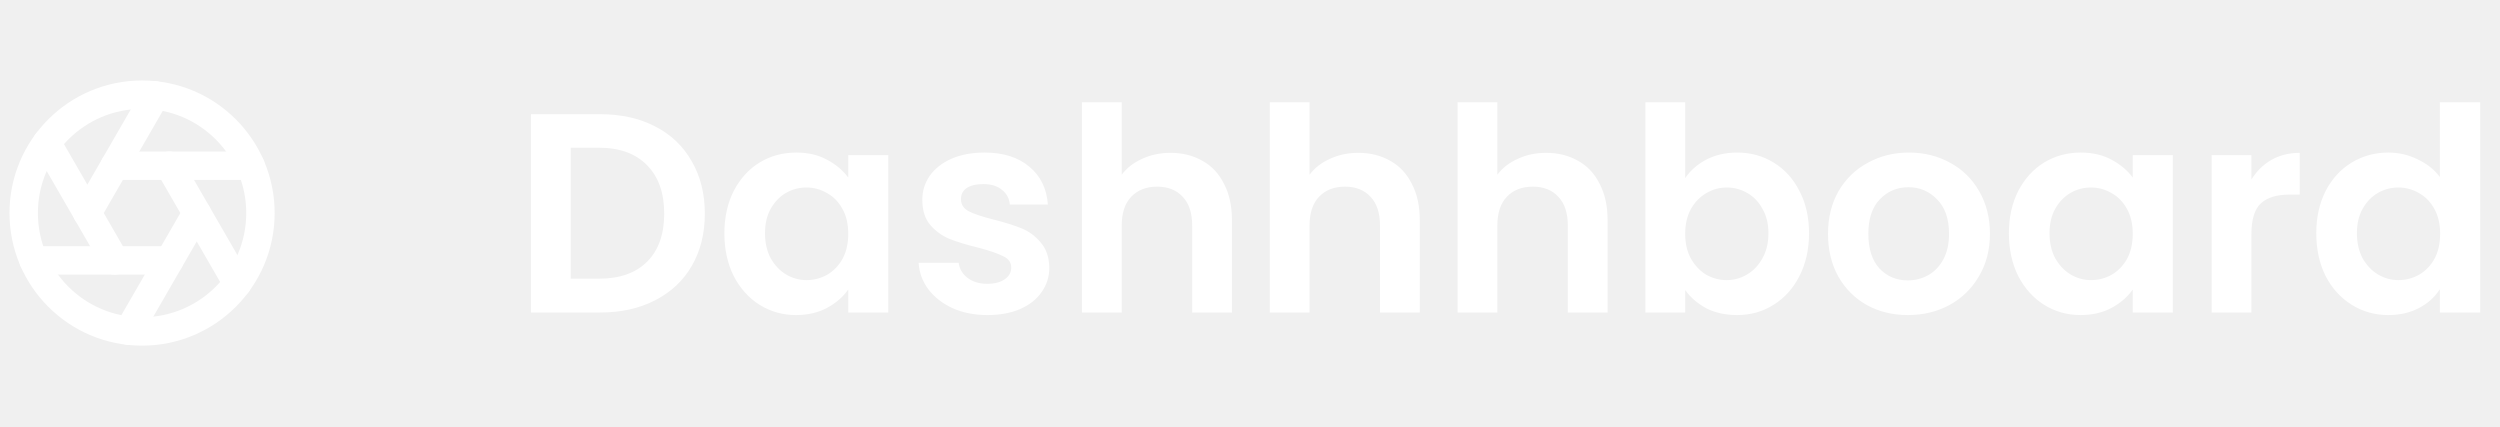
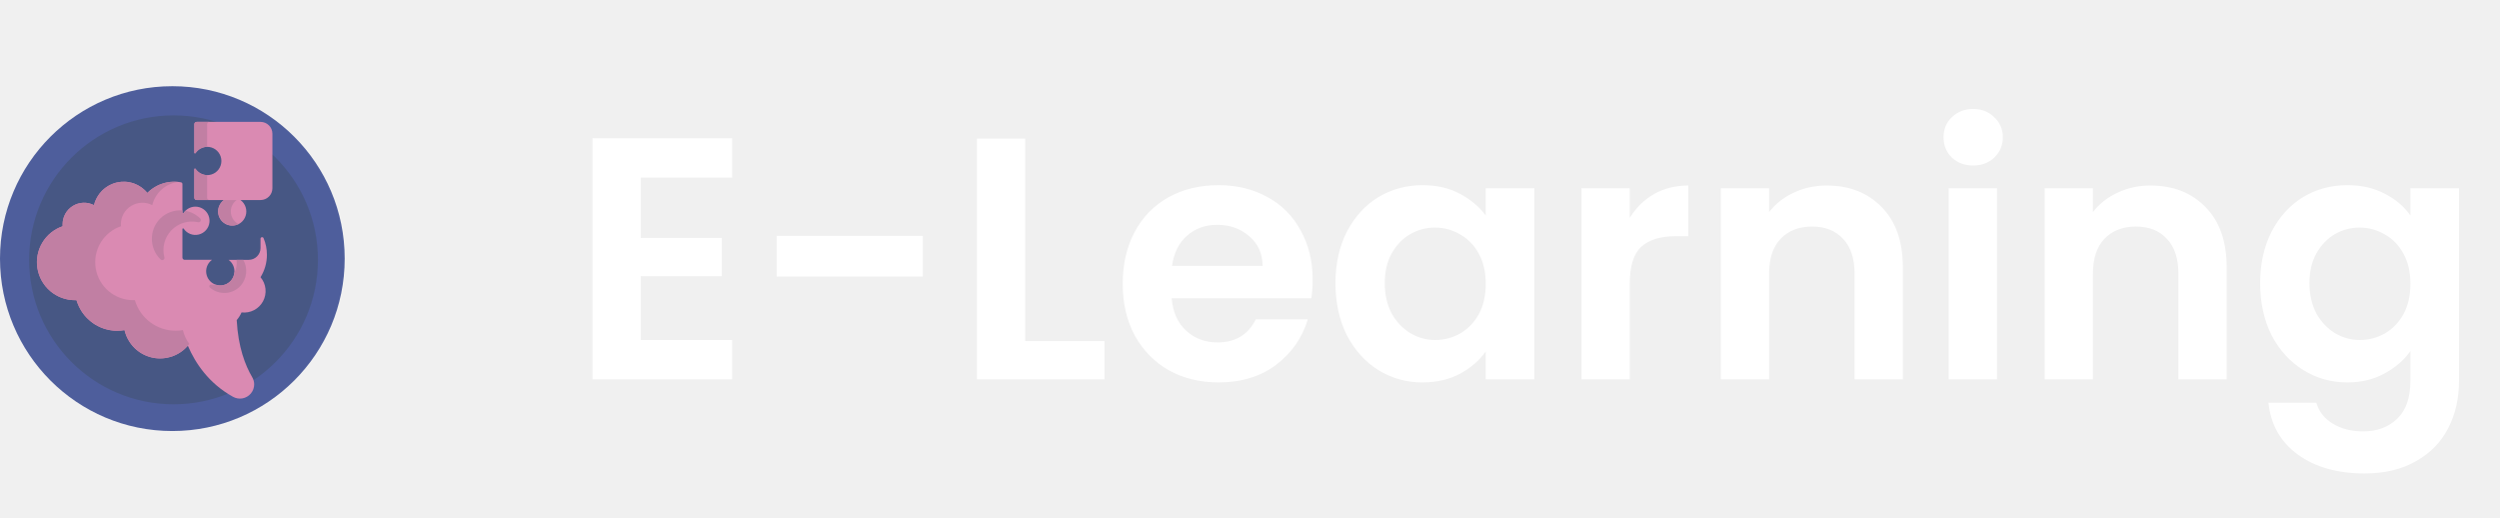
- <svg xmlns="http://www.w3.org/2000/svg" width="176" height="30" viewBox="0 0 176 30" fill="none">
-   <g clip-path="url(#clip0_2470_7645)">
-     <path d="M10.001 23.333C14.604 23.333 18.335 19.602 18.335 14.999C18.335 10.397 14.604 6.666 10.001 6.666C5.399 6.666 1.668 10.397 1.668 14.999C1.668 19.602 5.399 23.333 10.001 23.333Z" stroke="white" stroke-width="2" stroke-linecap="round" stroke-linejoin="round" />
-     <path d="M11.926 11.666L16.709 19.949" stroke="white" stroke-width="2" stroke-linecap="round" stroke-linejoin="round" />
-     <path d="M8.074 11.666H17.641" stroke="white" stroke-width="2" stroke-linecap="round" stroke-linejoin="round" />
-     <path d="M6.148 15L10.932 6.717" stroke="white" stroke-width="2" stroke-linecap="round" stroke-linejoin="round" />
-     <path d="M8.076 18.334L3.293 10.051" stroke="white" stroke-width="2" stroke-linecap="round" stroke-linejoin="round" />
-     <path d="M11.926 18.334H2.359" stroke="white" stroke-width="2" stroke-linecap="round" stroke-linejoin="round" />
-     <path d="M13.85 15L9.066 23.283" stroke="white" stroke-width="2" stroke-linecap="round" stroke-linejoin="round" />
+ <svg xmlns="http://www.w3.org/2000/svg" width="145" height="30" viewBox="0 0 145 30" fill="none">
+   <g clip-path="url(#clip0_2920_22774)">
+     <path d="M10 25C15.523 25 20 20.523 20 15C20 9.477 15.523 5 10 5C4.477 5 0 9.477 0 15C0 20.523 4.477 25 10 25Z" fill="#4E5E9C" />
+     <path d="M10.069 23.449C14.697 23.449 18.448 19.698 18.448 15.071C18.448 10.444 14.697 6.693 10.069 6.693C5.442 6.693 1.691 10.444 1.691 15.071C1.691 19.698 5.442 23.449 10.069 23.449Z" fill="#475784" />
+     <path d="M15.12 7.07H11.406C11.371 7.07 11.337 7.084 11.312 7.109C11.288 7.134 11.274 7.167 11.274 7.202V8.861C11.274 8.868 11.277 8.876 11.282 8.882C11.287 8.888 11.294 8.893 11.301 8.895C11.308 8.897 11.316 8.897 11.324 8.895C11.331 8.893 11.338 8.888 11.343 8.882C11.441 8.736 11.583 8.625 11.748 8.565C11.914 8.506 12.095 8.501 12.263 8.552C12.432 8.603 12.579 8.707 12.684 8.848C12.789 8.99 12.846 9.161 12.846 9.337C12.846 9.513 12.789 9.685 12.684 9.826C12.579 9.968 12.432 10.071 12.263 10.122C12.095 10.174 11.914 10.169 11.748 10.109C11.583 10.05 11.441 9.939 11.343 9.792C11.338 9.786 11.331 9.781 11.324 9.779C11.316 9.777 11.308 9.777 11.301 9.779C11.293 9.782 11.287 9.786 11.282 9.792C11.277 9.799 11.274 9.806 11.273 9.814V11.471C11.274 11.506 11.288 11.539 11.313 11.563C11.338 11.588 11.371 11.602 11.406 11.602H12.992C12.851 11.703 12.746 11.847 12.692 12.011C12.638 12.176 12.638 12.354 12.691 12.519C12.745 12.684 12.849 12.828 12.989 12.93C13.129 13.032 13.298 13.087 13.472 13.087C13.645 13.087 13.814 13.032 13.955 12.93C14.095 12.828 14.199 12.684 14.252 12.519C14.306 12.354 14.305 12.176 14.251 12.011C14.197 11.847 14.093 11.703 13.952 11.602H15.121C15.302 11.602 15.477 11.529 15.605 11.401C15.734 11.272 15.806 11.098 15.806 10.916V7.757C15.806 7.667 15.788 7.578 15.754 7.494C15.72 7.411 15.669 7.335 15.605 7.272C15.542 7.208 15.466 7.157 15.383 7.123C15.3 7.088 15.21 7.07 15.12 7.07Z" fill="#DA8AB2" />
+     <path d="M13.393 12.266C13.393 12.136 13.424 12.008 13.483 11.893C13.542 11.777 13.628 11.678 13.733 11.602H12.993C12.828 11.723 12.715 11.902 12.675 12.103C12.636 12.305 12.673 12.513 12.78 12.688C12.886 12.863 13.055 12.992 13.252 13.049C13.448 13.107 13.659 13.088 13.843 12.997C13.708 12.929 13.594 12.824 13.514 12.695C13.435 12.566 13.393 12.417 13.393 12.266Z" fill="#C17FA3" />
+     <path d="M12.017 11.47V10.156C11.884 10.154 11.753 10.12 11.637 10.056C11.52 9.993 11.42 9.902 11.347 9.791C11.342 9.785 11.335 9.78 11.328 9.778C11.32 9.776 11.312 9.776 11.305 9.778C11.297 9.781 11.29 9.785 11.286 9.791C11.281 9.798 11.278 9.805 11.277 9.813V11.47C11.277 11.504 11.291 11.538 11.316 11.562C11.341 11.587 11.374 11.601 11.409 11.601H12.151C12.133 11.601 12.116 11.598 12.1 11.592C12.084 11.585 12.069 11.576 12.057 11.564C12.044 11.552 12.034 11.537 12.027 11.521C12.021 11.505 12.017 11.488 12.017 11.47Z" fill="#C17FA3" />
+     <path d="M12.152 7.07H11.409C11.374 7.07 11.341 7.084 11.316 7.109C11.291 7.134 11.277 7.167 11.277 7.202V8.861C11.278 8.868 11.281 8.876 11.286 8.882C11.29 8.888 11.297 8.893 11.305 8.895C11.312 8.897 11.32 8.897 11.327 8.895C11.335 8.893 11.341 8.888 11.347 8.882C11.42 8.771 11.52 8.68 11.637 8.616C11.754 8.552 11.884 8.518 12.018 8.516V7.204C12.018 7.186 12.021 7.168 12.028 7.152C12.034 7.136 12.044 7.121 12.057 7.109C12.069 7.096 12.084 7.087 12.1 7.08C12.117 7.073 12.134 7.07 12.152 7.07Z" fill="#C17FA3" />
+     <path d="M15.487 14.778C15.488 14.446 15.422 14.117 15.292 13.811C15.284 13.792 15.269 13.776 15.251 13.766C15.232 13.756 15.211 13.753 15.19 13.757C15.17 13.761 15.151 13.772 15.138 13.789C15.124 13.805 15.117 13.825 15.117 13.846V14.386C15.117 14.567 15.045 14.742 14.916 14.87C14.788 14.999 14.614 15.071 14.432 15.071H13.262C13.367 15.147 13.453 15.246 13.512 15.362C13.571 15.477 13.602 15.605 13.602 15.735C13.602 15.767 13.6 15.799 13.596 15.831C13.58 15.966 13.531 16.096 13.453 16.207C13.374 16.319 13.269 16.409 13.147 16.47C13.025 16.531 12.889 16.56 12.753 16.555C12.617 16.55 12.484 16.512 12.366 16.443C12.248 16.374 12.15 16.276 12.079 16.159C12.009 16.043 11.969 15.91 11.962 15.774C11.956 15.637 11.983 15.502 12.043 15.379C12.102 15.256 12.191 15.15 12.302 15.07H10.717C10.682 15.07 10.648 15.056 10.623 15.031C10.598 15.007 10.585 14.973 10.585 14.938V13.281C10.585 13.273 10.588 13.265 10.593 13.259C10.598 13.253 10.604 13.248 10.612 13.246C10.619 13.244 10.627 13.244 10.635 13.246C10.643 13.248 10.649 13.253 10.654 13.259C10.748 13.4 10.883 13.509 11.04 13.57C11.198 13.632 11.371 13.643 11.535 13.602C11.7 13.561 11.847 13.47 11.958 13.342C12.069 13.214 12.137 13.055 12.154 12.887C12.171 12.718 12.135 12.549 12.052 12.402C11.968 12.254 11.841 12.136 11.688 12.064C11.535 11.992 11.364 11.968 11.197 11.997C11.03 12.027 10.876 12.106 10.757 12.226C10.719 12.264 10.684 12.306 10.655 12.351C10.65 12.358 10.643 12.362 10.635 12.365C10.628 12.367 10.62 12.367 10.612 12.365C10.604 12.362 10.598 12.358 10.593 12.351C10.588 12.345 10.585 12.337 10.585 12.329V10.672C10.584 10.649 10.575 10.627 10.561 10.61C10.546 10.592 10.526 10.58 10.504 10.575C10.483 10.572 10.462 10.569 10.442 10.565L10.394 10.558L10.345 10.552C10.326 10.55 10.306 10.549 10.287 10.547C10.267 10.545 10.258 10.545 10.243 10.544C10.228 10.543 10.214 10.542 10.199 10.541C10.169 10.541 10.139 10.54 10.108 10.54C10.069 10.54 10.035 10.54 9.998 10.542C9.981 10.542 9.963 10.544 9.946 10.546C9.929 10.547 9.907 10.549 9.889 10.55L9.848 10.555C9.818 10.558 9.787 10.563 9.757 10.568L9.718 10.574L9.679 10.582C9.663 10.585 9.647 10.588 9.631 10.592L9.607 10.598C9.593 10.601 9.579 10.604 9.565 10.608C9.543 10.613 9.519 10.62 9.496 10.627C9.482 10.631 9.468 10.635 9.454 10.64C9.426 10.648 9.399 10.657 9.373 10.666L9.337 10.68L9.305 10.692L9.275 10.704L9.227 10.724L9.18 10.746C9.164 10.753 9.148 10.761 9.133 10.768C9.118 10.776 9.106 10.781 9.094 10.788C9.04 10.816 8.988 10.847 8.938 10.879C8.928 10.885 8.919 10.891 8.91 10.897C8.901 10.903 8.881 10.916 8.867 10.925L8.825 10.955C8.794 10.977 8.764 11 8.735 11.024C8.706 11.047 8.685 11.065 8.66 11.087C8.635 11.108 8.608 11.133 8.584 11.157C8.573 11.168 8.562 11.179 8.55 11.19C8.542 11.18 8.533 11.17 8.524 11.16C8.501 11.133 8.478 11.107 8.454 11.082L8.42 11.048C8.369 10.997 8.315 10.95 8.258 10.907C8.249 10.899 8.238 10.892 8.228 10.884C8.166 10.838 8.101 10.796 8.033 10.759C8.022 10.752 8.011 10.747 8 10.741C7.938 10.708 7.873 10.679 7.807 10.654C7.795 10.649 7.783 10.645 7.77 10.64L7.735 10.628L7.7 10.617L7.669 10.608L7.63 10.597C7.569 10.581 7.508 10.568 7.446 10.558L7.407 10.552L7.375 10.549L7.344 10.545H7.328C7.314 10.545 7.299 10.543 7.285 10.542C7.271 10.541 7.25 10.54 7.232 10.54H7.181C6.782 10.54 6.396 10.674 6.083 10.921C5.77 11.168 5.55 11.513 5.457 11.9C5.267 11.801 5.055 11.753 4.841 11.76C4.627 11.767 4.419 11.829 4.236 11.94C4.052 12.052 3.901 12.208 3.796 12.394C3.691 12.581 3.636 12.791 3.636 13.006C3.636 13.025 3.636 13.045 3.636 13.064C3.636 13.074 3.636 13.084 3.636 13.093L3.638 13.122C3.145 13.29 2.726 13.627 2.458 14.074C2.19 14.521 2.089 15.049 2.174 15.563C2.258 16.078 2.522 16.546 2.919 16.884C3.316 17.222 3.82 17.408 4.341 17.41C4.357 17.41 4.374 17.41 4.39 17.41C4.406 17.41 4.423 17.41 4.439 17.41C4.446 17.435 4.454 17.46 4.462 17.486C4.462 17.492 4.466 17.498 4.469 17.504C4.475 17.523 4.481 17.544 4.488 17.561C4.543 17.713 4.613 17.858 4.697 17.996C4.714 18.024 4.731 18.052 4.749 18.079C4.763 18.099 4.777 18.118 4.791 18.139C4.805 18.161 4.819 18.178 4.834 18.198C4.854 18.225 4.873 18.25 4.894 18.277C4.904 18.289 4.914 18.301 4.924 18.313C4.945 18.338 4.966 18.362 4.988 18.385C5.009 18.408 5.033 18.434 5.057 18.457C5.113 18.514 5.171 18.568 5.233 18.618C5.246 18.63 5.26 18.641 5.275 18.652C5.326 18.692 5.378 18.731 5.431 18.768C5.458 18.786 5.485 18.804 5.513 18.821L5.549 18.842C5.651 18.902 5.756 18.955 5.865 19C5.88 19.007 5.895 19.013 5.91 19.018C5.94 19.03 5.972 19.041 6.003 19.052L6.05 19.068L6.091 19.081C6.158 19.101 6.225 19.12 6.294 19.133L6.342 19.142C6.359 19.146 6.376 19.148 6.392 19.151C6.416 19.155 6.439 19.159 6.463 19.162L6.494 19.166C6.517 19.169 6.541 19.172 6.565 19.174C6.581 19.176 6.597 19.177 6.613 19.178C6.629 19.179 6.638 19.18 6.65 19.181C6.662 19.181 6.683 19.183 6.699 19.183H6.742H6.804C6.945 19.183 7.086 19.171 7.225 19.147C7.229 19.165 7.234 19.183 7.238 19.201C7.243 19.219 7.248 19.238 7.253 19.256C7.263 19.291 7.275 19.327 7.287 19.362L7.306 19.414C7.312 19.432 7.319 19.449 7.326 19.466C7.333 19.483 7.34 19.5 7.347 19.517C7.361 19.548 7.375 19.578 7.39 19.608C7.399 19.627 7.41 19.647 7.42 19.666C7.441 19.706 7.463 19.745 7.486 19.781C7.497 19.8 7.509 19.818 7.521 19.836C7.569 19.91 7.622 19.98 7.679 20.047C7.719 20.091 7.758 20.134 7.797 20.175C7.821 20.198 7.845 20.222 7.87 20.244L7.909 20.277C7.929 20.294 7.948 20.31 7.968 20.326L7.995 20.347L8.002 20.353C8.034 20.378 8.067 20.402 8.101 20.425C8.135 20.448 8.164 20.466 8.196 20.485C8.211 20.494 8.225 20.503 8.24 20.511C8.255 20.519 8.261 20.523 8.271 20.529C8.29 20.539 8.31 20.549 8.33 20.559C8.349 20.57 8.36 20.575 8.376 20.582L8.408 20.597L8.447 20.615L8.486 20.631C8.578 20.669 8.672 20.7 8.767 20.724C8.779 20.727 8.792 20.73 8.804 20.733C8.825 20.738 8.844 20.742 8.864 20.746L8.915 20.756L8.968 20.765L9.021 20.772C9.038 20.774 9.056 20.776 9.073 20.778C9.11 20.782 9.147 20.785 9.184 20.786C9.201 20.786 9.218 20.786 9.235 20.788H9.289C9.338 20.788 9.387 20.786 9.436 20.782C9.613 20.771 9.787 20.737 9.955 20.681L9.996 20.667L10.033 20.654C10.086 20.634 10.139 20.611 10.189 20.587L10.203 20.581C10.242 20.561 10.308 20.527 10.347 20.505C10.361 20.497 10.374 20.489 10.388 20.48L10.436 20.45C10.451 20.441 10.465 20.431 10.479 20.422C10.493 20.412 10.507 20.402 10.521 20.392C10.535 20.382 10.553 20.369 10.568 20.358C10.583 20.346 10.601 20.332 10.618 20.319C10.634 20.305 10.647 20.295 10.661 20.283C10.675 20.271 10.689 20.258 10.703 20.246L10.744 20.207L10.783 20.168C10.799 20.152 10.814 20.136 10.829 20.12C10.844 20.104 10.861 20.086 10.876 20.069L10.91 20.074C11.329 21.046 12.098 22.226 13.517 23.013C13.683 23.106 13.876 23.139 14.063 23.107C14.255 23.073 14.429 22.973 14.554 22.824C14.68 22.675 14.748 22.487 14.748 22.292C14.748 22.145 14.708 22.001 14.633 21.875C14.231 21.197 13.817 20.132 13.735 18.565C13.85 18.431 13.945 18.281 14.016 18.12C14.264 18.15 14.516 18.104 14.739 17.989C14.961 17.874 15.143 17.694 15.262 17.474C15.381 17.253 15.43 17.002 15.404 16.753C15.378 16.504 15.278 16.269 15.116 16.078C15.359 15.688 15.488 15.237 15.487 14.778Z" fill="#DA8AB2" />
+     <path d="M10.613 19.146C10.68 19.436 10.806 19.708 10.985 19.945C10.742 20.267 10.413 20.513 10.035 20.654C9.657 20.795 9.247 20.826 8.853 20.742C8.458 20.658 8.096 20.463 7.808 20.18C7.521 19.898 7.32 19.539 7.229 19.146C7.09 19.17 6.949 19.182 6.808 19.182C6.275 19.182 5.755 19.009 5.329 18.689C4.902 18.369 4.59 17.919 4.441 17.407C4.408 17.407 4.376 17.41 4.343 17.41C3.821 17.41 3.316 17.225 2.918 16.887C2.52 16.549 2.255 16.081 2.17 15.566C2.085 15.051 2.186 14.523 2.454 14.075C2.722 13.628 3.141 13.29 3.635 13.122C3.632 13.083 3.63 13.044 3.63 13.005C3.63 12.791 3.685 12.58 3.79 12.394C3.895 12.207 4.047 12.051 4.23 11.94C4.413 11.829 4.621 11.767 4.835 11.76C5.049 11.753 5.261 11.801 5.451 11.899C5.528 11.578 5.693 11.285 5.928 11.053C6.162 10.82 6.457 10.658 6.779 10.584C7.101 10.511 7.437 10.528 7.749 10.635C8.061 10.742 8.338 10.934 8.547 11.19C8.751 10.984 8.994 10.82 9.263 10.708C9.531 10.597 9.819 10.539 10.109 10.54C10.188 10.54 10.268 10.544 10.346 10.553C9.987 10.596 9.65 10.749 9.38 10.989C9.11 11.23 8.92 11.548 8.835 11.899C8.645 11.801 8.433 11.753 8.219 11.76C8.005 11.767 7.797 11.829 7.614 11.94C7.431 12.051 7.279 12.207 7.174 12.394C7.069 12.58 7.014 12.791 7.014 13.005C7.014 13.044 7.016 13.083 7.019 13.122C6.525 13.29 6.106 13.628 5.838 14.075C5.57 14.523 5.469 15.051 5.554 15.566C5.639 16.081 5.904 16.549 6.302 16.887C6.7 17.224 7.204 17.41 7.726 17.41C7.759 17.41 7.792 17.41 7.825 17.407C7.974 17.919 8.286 18.369 8.713 18.689C9.139 19.009 9.658 19.182 10.192 19.182C10.333 19.182 10.474 19.17 10.613 19.146Z" fill="#C17FA3" />
+     <path d="M11.492 12.888C11.215 12.827 10.928 12.838 10.656 12.92C10.386 13.002 10.14 13.153 9.944 13.357C9.748 13.561 9.608 13.813 9.537 14.087C9.466 14.361 9.466 14.649 9.538 14.922C9.546 14.95 9.544 14.978 9.534 15.005C9.524 15.031 9.505 15.053 9.481 15.068C9.457 15.082 9.429 15.089 9.401 15.086C9.373 15.083 9.346 15.072 9.326 15.052L9.313 15.041C8.652 14.406 8.645 13.322 9.295 12.676C9.464 12.509 9.666 12.381 9.888 12.299C10.111 12.218 10.348 12.185 10.585 12.203V12.329C10.585 12.337 10.588 12.344 10.593 12.351C10.598 12.357 10.604 12.361 10.612 12.364C10.619 12.366 10.627 12.366 10.635 12.364C10.643 12.362 10.649 12.357 10.654 12.351C10.684 12.306 10.719 12.264 10.757 12.226C11.075 12.284 11.37 12.434 11.603 12.659L11.615 12.67C11.635 12.69 11.648 12.716 11.652 12.744C11.655 12.773 11.65 12.801 11.636 12.826C11.622 12.851 11.6 12.87 11.574 12.882C11.548 12.893 11.519 12.895 11.492 12.888Z" fill="#C17FA3" />
+     <path d="M13.966 16.569C13.744 16.817 13.433 16.968 13.101 16.99C12.769 17.012 12.441 16.903 12.188 16.686L12.178 16.678C12.162 16.664 12.151 16.644 12.146 16.623C12.142 16.602 12.145 16.579 12.155 16.56C12.164 16.54 12.18 16.524 12.199 16.514C12.219 16.504 12.241 16.501 12.262 16.505C12.353 16.519 12.446 16.524 12.538 16.518C12.653 16.554 12.774 16.564 12.893 16.547C13.013 16.531 13.127 16.488 13.228 16.423C13.329 16.357 13.414 16.27 13.478 16.168C13.542 16.066 13.582 15.951 13.596 15.831C13.718 15.598 13.763 15.332 13.727 15.071H14.115C14.25 15.305 14.308 15.575 14.281 15.844C14.255 16.113 14.145 16.366 13.966 16.569Z" fill="#C17FA3" />
  </g>
-   <path d="M42.26 8.04C43.727 8.04 45.013 8.327 46.12 8.9C47.24 9.473 48.1 10.293 48.7 11.36C49.313 12.413 49.62 13.64 49.62 15.04C49.62 16.44 49.313 17.667 48.7 18.72C48.1 19.76 47.24 20.567 46.12 21.14C45.013 21.713 43.727 22 42.26 22H37.38V8.04H42.26ZM42.16 19.62C43.627 19.62 44.76 19.22 45.56 18.42C46.36 17.62 46.76 16.493 46.76 15.04C46.76 13.587 46.36 12.453 45.56 11.64C44.76 10.813 43.627 10.4 42.16 10.4H40.18V19.62H42.16ZM50.996 16.42C50.996 15.3 51.216 14.307 51.656 13.44C52.109 12.573 52.716 11.907 53.476 11.44C54.249 10.973 55.109 10.74 56.056 10.74C56.883 10.74 57.603 10.907 58.216 11.24C58.843 11.573 59.343 11.993 59.716 12.5V10.92H62.536V22H59.716V20.38C59.356 20.9 58.856 21.333 58.216 21.68C57.589 22.013 56.863 22.18 56.036 22.18C55.103 22.18 54.249 21.94 53.476 21.46C52.716 20.98 52.109 20.307 51.656 19.44C51.216 18.56 50.996 17.553 50.996 16.42ZM59.716 16.46C59.716 15.78 59.583 15.2 59.316 14.72C59.049 14.227 58.689 13.853 58.236 13.6C57.783 13.333 57.296 13.2 56.776 13.2C56.256 13.2 55.776 13.327 55.336 13.58C54.896 13.833 54.536 14.207 54.256 14.7C53.989 15.18 53.856 15.753 53.856 16.42C53.856 17.087 53.989 17.673 54.256 18.18C54.536 18.673 54.896 19.053 55.336 19.32C55.789 19.587 56.269 19.72 56.776 19.72C57.296 19.72 57.783 19.593 58.236 19.34C58.689 19.073 59.049 18.7 59.316 18.22C59.583 17.727 59.716 17.14 59.716 16.46ZM69.511 22.18C68.604 22.18 67.791 22.02 67.071 21.7C66.351 21.367 65.777 20.92 65.351 20.36C64.937 19.8 64.711 19.18 64.671 18.5H67.491C67.544 18.927 67.751 19.28 68.111 19.56C68.484 19.84 68.944 19.98 69.491 19.98C70.024 19.98 70.437 19.873 70.731 19.66C71.037 19.447 71.191 19.173 71.191 18.84C71.191 18.48 71.004 18.213 70.631 18.04C70.271 17.853 69.691 17.653 68.891 17.44C68.064 17.24 67.384 17.033 66.851 16.82C66.331 16.607 65.877 16.28 65.491 15.84C65.117 15.4 64.931 14.807 64.931 14.06C64.931 13.447 65.104 12.887 65.451 12.38C65.811 11.873 66.317 11.473 66.971 11.18C67.637 10.887 68.417 10.74 69.311 10.74C70.631 10.74 71.684 11.073 72.471 11.74C73.257 12.393 73.691 13.28 73.771 14.4H71.091C71.051 13.96 70.864 13.613 70.531 13.36C70.211 13.093 69.777 12.96 69.231 12.96C68.724 12.96 68.331 13.053 68.051 13.24C67.784 13.427 67.651 13.687 67.651 14.02C67.651 14.393 67.837 14.68 68.211 14.88C68.584 15.067 69.164 15.26 69.951 15.46C70.751 15.66 71.411 15.867 71.931 16.08C72.451 16.293 72.897 16.627 73.271 17.08C73.657 17.52 73.857 18.107 73.871 18.84C73.871 19.48 73.691 20.053 73.331 20.56C72.984 21.067 72.477 21.467 71.811 21.76C71.157 22.04 70.391 22.18 69.511 22.18ZM82.409 10.76C83.249 10.76 83.996 10.947 84.649 11.32C85.302 11.68 85.809 12.22 86.169 12.94C86.542 13.647 86.729 14.5 86.729 15.5V22H83.929V15.88C83.929 15 83.709 14.327 83.269 13.86C82.829 13.38 82.229 13.14 81.469 13.14C80.696 13.14 80.082 13.38 79.629 13.86C79.189 14.327 78.969 15 78.969 15.88V22H76.169V7.2H78.969V12.3C79.329 11.82 79.809 11.447 80.409 11.18C81.009 10.9 81.676 10.76 82.409 10.76ZM95.632 10.76C96.472 10.76 97.218 10.947 97.872 11.32C98.525 11.68 99.032 12.22 99.392 12.94C99.765 13.647 99.952 14.5 99.952 15.5V22H97.152V15.88C97.152 15 96.932 14.327 96.492 13.86C96.052 13.38 95.452 13.14 94.692 13.14C93.918 13.14 93.305 13.38 92.852 13.86C92.412 14.327 92.192 15 92.192 15.88V22H89.392V7.2H92.192V12.3C92.552 11.82 93.032 11.447 93.632 11.18C94.232 10.9 94.898 10.76 95.632 10.76ZM108.854 10.76C109.694 10.76 110.441 10.947 111.094 11.32C111.748 11.68 112.254 12.22 112.614 12.94C112.988 13.647 113.174 14.5 113.174 15.5V22H110.374V15.88C110.374 15 110.154 14.327 109.714 13.86C109.274 13.38 108.674 13.14 107.914 13.14C107.141 13.14 106.528 13.38 106.074 13.86C105.634 14.327 105.414 15 105.414 15.88V22H102.614V7.2H105.414V12.3C105.774 11.82 106.254 11.447 106.854 11.18C107.454 10.9 108.121 10.76 108.854 10.76ZM118.637 12.54C118.997 12.007 119.49 11.573 120.117 11.24C120.757 10.907 121.484 10.74 122.297 10.74C123.244 10.74 124.097 10.973 124.857 11.44C125.63 11.907 126.237 12.573 126.677 13.44C127.13 14.293 127.357 15.287 127.357 16.42C127.357 17.553 127.13 18.56 126.677 19.44C126.237 20.307 125.63 20.98 124.857 21.46C124.097 21.94 123.244 22.18 122.297 22.18C121.47 22.18 120.744 22.02 120.117 21.7C119.504 21.367 119.01 20.94 118.637 20.42V22H115.837V7.2H118.637V12.54ZM124.497 16.42C124.497 15.753 124.357 15.18 124.077 14.7C123.81 14.207 123.45 13.833 122.997 13.58C122.557 13.327 122.077 13.2 121.557 13.2C121.05 13.2 120.57 13.333 120.117 13.6C119.677 13.853 119.317 14.227 119.037 14.72C118.77 15.213 118.637 15.793 118.637 16.46C118.637 17.127 118.77 17.707 119.037 18.2C119.317 18.693 119.677 19.073 120.117 19.34C120.57 19.593 121.05 19.72 121.557 19.72C122.077 19.72 122.557 19.587 122.997 19.32C123.45 19.053 123.81 18.673 124.077 18.18C124.357 17.687 124.497 17.1 124.497 16.42ZM134.312 22.18C133.245 22.18 132.285 21.947 131.432 21.48C130.578 21 129.905 20.327 129.412 19.46C128.932 18.593 128.692 17.593 128.692 16.46C128.692 15.327 128.938 14.327 129.432 13.46C129.938 12.593 130.625 11.927 131.492 11.46C132.358 10.98 133.325 10.74 134.392 10.74C135.458 10.74 136.425 10.98 137.292 11.46C138.158 11.927 138.838 12.593 139.332 13.46C139.838 14.327 140.092 15.327 140.092 16.46C140.092 17.593 139.832 18.593 139.312 19.46C138.805 20.327 138.112 21 137.232 21.48C136.365 21.947 135.392 22.18 134.312 22.18ZM134.312 19.74C134.818 19.74 135.292 19.62 135.732 19.38C136.185 19.127 136.545 18.753 136.812 18.26C137.078 17.767 137.212 17.167 137.212 16.46C137.212 15.407 136.932 14.6 136.372 14.04C135.825 13.467 135.152 13.18 134.352 13.18C133.552 13.18 132.878 13.467 132.332 14.04C131.798 14.6 131.532 15.407 131.532 16.46C131.532 17.513 131.792 18.327 132.312 18.9C132.845 19.46 133.512 19.74 134.312 19.74ZM141.426 16.42C141.426 15.3 141.646 14.307 142.086 13.44C142.539 12.573 143.146 11.907 143.906 11.44C144.679 10.973 145.539 10.74 146.486 10.74C147.312 10.74 148.032 10.907 148.646 11.24C149.272 11.573 149.772 11.993 150.146 12.5V10.92H152.966V22H150.146V20.38C149.786 20.9 149.286 21.333 148.646 21.68C148.019 22.013 147.292 22.18 146.466 22.18C145.532 22.18 144.679 21.94 143.906 21.46C143.146 20.98 142.539 20.307 142.086 19.44C141.646 18.56 141.426 17.553 141.426 16.42ZM150.146 16.46C150.146 15.78 150.012 15.2 149.746 14.72C149.479 14.227 149.119 13.853 148.666 13.6C148.212 13.333 147.726 13.2 147.206 13.2C146.686 13.2 146.206 13.327 145.766 13.58C145.326 13.833 144.966 14.207 144.686 14.7C144.419 15.18 144.286 15.753 144.286 16.42C144.286 17.087 144.419 17.673 144.686 18.18C144.966 18.673 145.326 19.053 145.766 19.32C146.219 19.587 146.699 19.72 147.206 19.72C147.726 19.72 148.212 19.593 148.666 19.34C149.119 19.073 149.479 18.7 149.746 18.22C150.012 17.727 150.146 17.14 150.146 16.46ZM158.5 12.64C158.86 12.053 159.327 11.593 159.9 11.26C160.487 10.927 161.154 10.76 161.9 10.76V13.7H161.16C160.28 13.7 159.614 13.907 159.16 14.32C158.72 14.733 158.5 15.453 158.5 16.48V22H155.7V10.92H158.5V12.64ZM163.066 16.42C163.066 15.3 163.286 14.307 163.726 13.44C164.18 12.573 164.793 11.907 165.566 11.44C166.34 10.973 167.2 10.74 168.146 10.74C168.866 10.74 169.553 10.9 170.206 11.22C170.86 11.527 171.38 11.94 171.766 12.46V7.2H174.606V22H171.766V20.36C171.42 20.907 170.933 21.347 170.306 21.68C169.68 22.013 168.953 22.18 168.126 22.18C167.193 22.18 166.34 21.94 165.566 21.46C164.793 20.98 164.18 20.307 163.726 19.44C163.286 18.56 163.066 17.553 163.066 16.42ZM171.786 16.46C171.786 15.78 171.653 15.2 171.386 14.72C171.12 14.227 170.76 13.853 170.306 13.6C169.853 13.333 169.366 13.2 168.846 13.2C168.326 13.2 167.846 13.327 167.406 13.58C166.966 13.833 166.606 14.207 166.326 14.7C166.06 15.18 165.926 15.753 165.926 16.42C165.926 17.087 166.06 17.673 166.326 18.18C166.606 18.673 166.966 19.053 167.406 19.32C167.86 19.587 168.34 19.72 168.846 19.72C169.366 19.72 169.853 19.593 170.306 19.34C170.76 19.073 171.12 18.7 171.386 18.22C171.653 17.727 171.786 17.14 171.786 16.46Z" fill="white" />
+   <path d="M37.18 10.3V13.8H41.88V16.02H37.18V19.72H42.48V22H34.38V8.02H42.48V10.3H37.18ZM53.544 13.68V16.04H45.065V13.68H53.544ZM59.485 19.78H64.085V22H56.685V8.04H59.485V19.78ZM76.164 16.22C76.164 16.62 76.138 16.98 76.084 17.3H67.984C68.051 18.1 68.331 18.727 68.824 19.18C69.318 19.633 69.924 19.86 70.644 19.86C71.684 19.86 72.424 19.413 72.864 18.52H75.884C75.564 19.587 74.951 20.467 74.044 21.16C73.138 21.84 72.024 22.18 70.704 22.18C69.638 22.18 68.678 21.947 67.824 21.48C66.984 21 66.324 20.327 65.844 19.46C65.378 18.593 65.144 17.593 65.144 16.46C65.144 15.313 65.378 14.307 65.844 13.44C66.311 12.573 66.964 11.907 67.804 11.44C68.644 10.973 69.611 10.74 70.704 10.74C71.758 10.74 72.698 10.967 73.524 11.42C74.364 11.873 75.011 12.52 75.464 13.36C75.931 14.187 76.164 15.14 76.164 16.22ZM73.264 15.42C73.251 14.7 72.991 14.127 72.484 13.7C71.978 13.26 71.358 13.04 70.624 13.04C69.931 13.04 69.344 13.253 68.864 13.68C68.398 14.093 68.111 14.673 68.004 15.42H73.264ZM77.488 16.42C77.488 15.3 77.708 14.307 78.148 13.44C78.602 12.573 79.208 11.907 79.968 11.44C80.742 10.973 81.602 10.74 82.548 10.74C83.375 10.74 84.095 10.907 84.708 11.24C85.335 11.573 85.835 11.993 86.208 12.5V10.92H89.028V22H86.208V20.38C85.848 20.9 85.348 21.333 84.708 21.68C84.082 22.013 83.355 22.18 82.528 22.18C81.595 22.18 80.742 21.94 79.968 21.46C79.208 20.98 78.602 20.307 78.148 19.44C77.708 18.56 77.488 17.553 77.488 16.42ZM86.208 16.46C86.208 15.78 86.075 15.2 85.808 14.72C85.541 14.227 85.181 13.853 84.728 13.6C84.275 13.333 83.788 13.2 83.268 13.2C82.748 13.2 82.268 13.327 81.828 13.58C81.388 13.833 81.028 14.207 80.748 14.7C80.481 15.18 80.348 15.753 80.348 16.42C80.348 17.087 80.481 17.673 80.748 18.18C81.028 18.673 81.388 19.053 81.828 19.32C82.281 19.587 82.761 19.72 83.268 19.72C83.788 19.72 84.275 19.593 84.728 19.34C85.181 19.073 85.541 18.7 85.808 18.22C86.075 17.727 86.208 17.14 86.208 16.46ZM94.563 12.64C94.923 12.053 95.389 11.593 95.963 11.26C96.549 10.927 97.216 10.76 97.963 10.76V13.7H97.223C96.343 13.7 95.676 13.907 95.223 14.32C94.783 14.733 94.563 15.453 94.563 16.48V22H91.763V10.92H94.563V12.64ZM105.989 10.76C107.309 10.76 108.375 11.18 109.189 12.02C110.002 12.847 110.409 14.007 110.409 15.5V22H107.609V15.88C107.609 15 107.389 14.327 106.949 13.86C106.509 13.38 105.909 13.14 105.149 13.14C104.375 13.14 103.762 13.38 103.309 13.86C102.869 14.327 102.649 15 102.649 15.88V22H99.849V10.92H102.649V12.3C103.022 11.82 103.495 11.447 104.069 11.18C104.655 10.9 105.295 10.76 105.989 10.76ZM114.491 9.6C113.998 9.6 113.585 9.447 113.251 9.14C112.931 8.82 112.771 8.427 112.771 7.96C112.771 7.493 112.931 7.107 113.251 6.8C113.585 6.48 113.998 6.32 114.491 6.32C114.985 6.32 115.391 6.48 115.711 6.8C116.045 7.107 116.211 7.493 116.211 7.96C116.211 8.427 116.045 8.82 115.711 9.14C115.391 9.447 114.985 9.6 114.491 9.6ZM115.871 10.92V22H113.071V10.92H115.871ZM124.778 10.76C126.098 10.76 127.164 11.18 127.978 12.02C128.791 12.847 129.198 14.007 129.198 15.5V22H126.398V15.88C126.398 15 126.178 14.327 125.738 13.86C125.298 13.38 124.698 13.14 123.938 13.14C123.164 13.14 122.551 13.38 122.098 13.86C121.658 14.327 121.438 15 121.438 15.88V22H118.638V10.92H121.438V12.3C121.811 11.82 122.284 11.447 122.858 11.18C123.444 10.9 124.084 10.76 124.778 10.76ZM136.2 10.74C137.027 10.74 137.754 10.907 138.38 11.24C139.007 11.56 139.5 11.98 139.86 12.5V10.92H142.68V22.08C142.68 23.107 142.474 24.02 142.06 24.82C141.647 25.633 141.027 26.273 140.2 26.74C139.374 27.22 138.374 27.46 137.2 27.46C135.627 27.46 134.334 27.093 133.32 26.36C132.32 25.627 131.754 24.627 131.62 23.36H134.4C134.547 23.867 134.86 24.267 135.34 24.56C135.834 24.867 136.427 25.02 137.12 25.02C137.934 25.02 138.594 24.773 139.1 24.28C139.607 23.8 139.86 23.067 139.86 22.08V20.36C139.5 20.88 139 21.313 138.36 21.66C137.734 22.007 137.014 22.18 136.2 22.18C135.267 22.18 134.414 21.94 133.64 21.46C132.867 20.98 132.254 20.307 131.8 19.44C131.36 18.56 131.14 17.553 131.14 16.42C131.14 15.3 131.36 14.307 131.8 13.44C132.254 12.573 132.86 11.907 133.62 11.44C134.394 10.973 135.254 10.74 136.2 10.74ZM139.86 16.46C139.86 15.78 139.727 15.2 139.46 14.72C139.194 14.227 138.834 13.853 138.38 13.6C137.927 13.333 137.44 13.2 136.92 13.2C136.4 13.2 135.92 13.327 135.48 13.58C135.04 13.833 134.68 14.207 134.4 14.7C134.134 15.18 134 15.753 134 16.42C134 17.087 134.134 17.673 134.4 18.18C134.68 18.673 135.04 19.053 135.48 19.32C135.934 19.587 136.414 19.72 136.92 19.72C137.44 19.72 137.927 19.593 138.38 19.34C138.834 19.073 139.194 18.7 139.46 18.22C139.727 17.727 139.86 17.14 139.86 16.46Z" fill="white" />
  <defs>
-     <clipPath id="clip0_2470_7645">
+     <clipPath id="clip0_2920_22774">
      <rect width="20" height="20" fill="white" transform="translate(0 5)" />
    </clipPath>
  </defs>
</svg>
